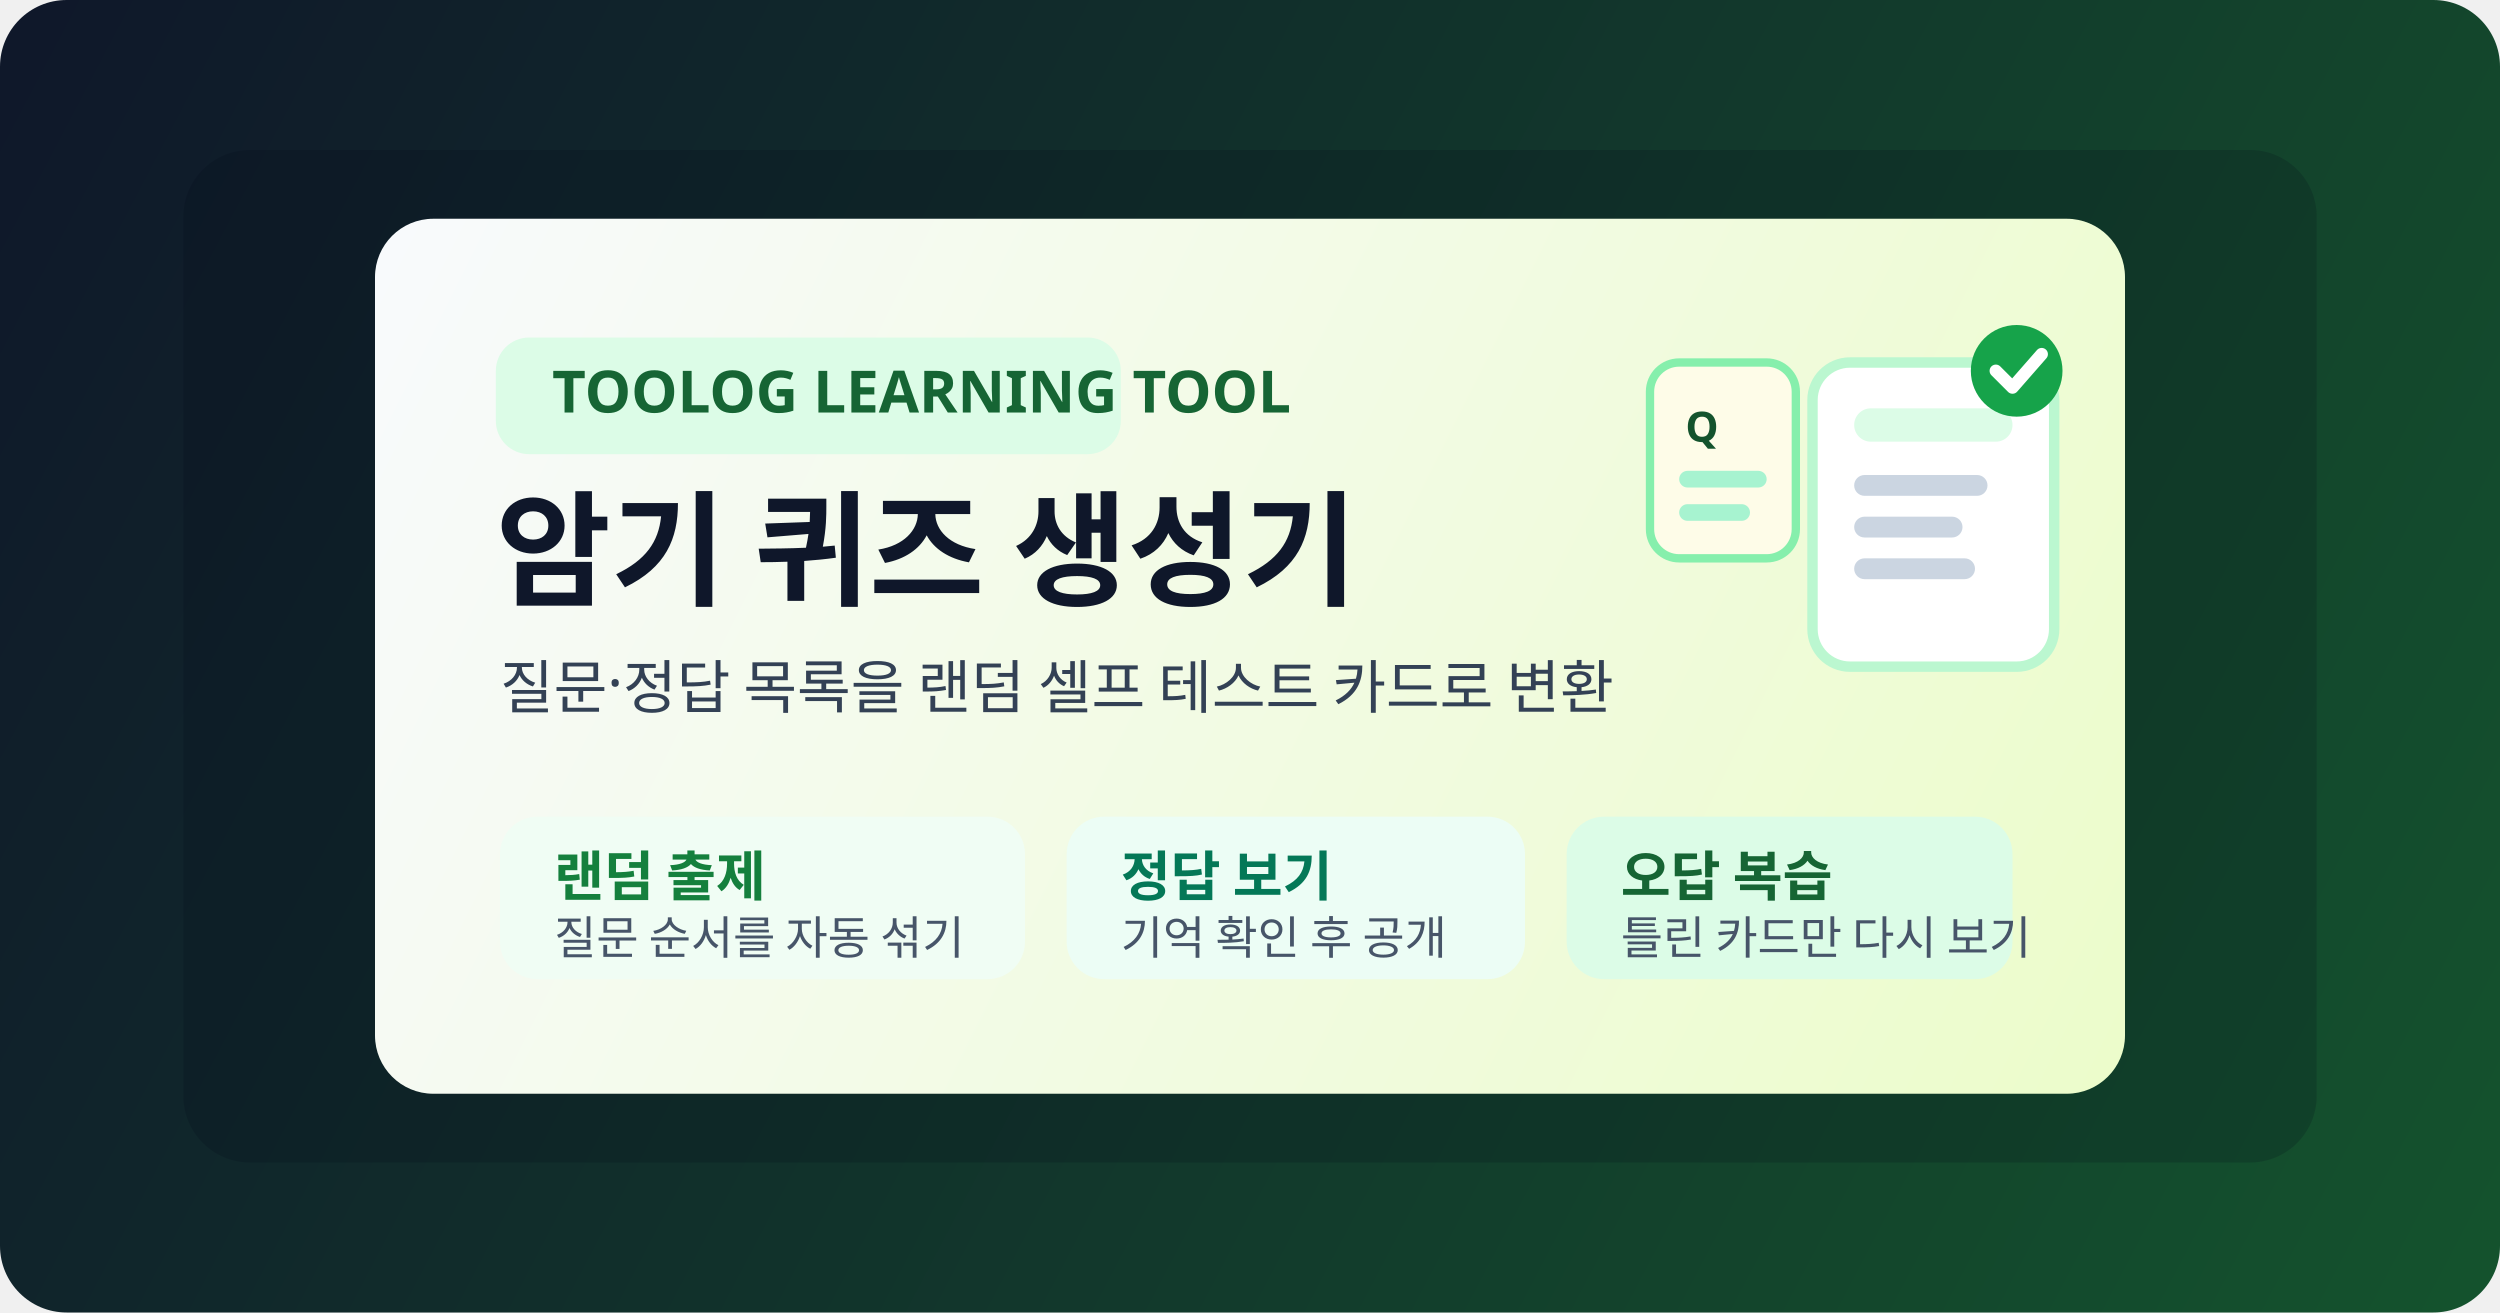
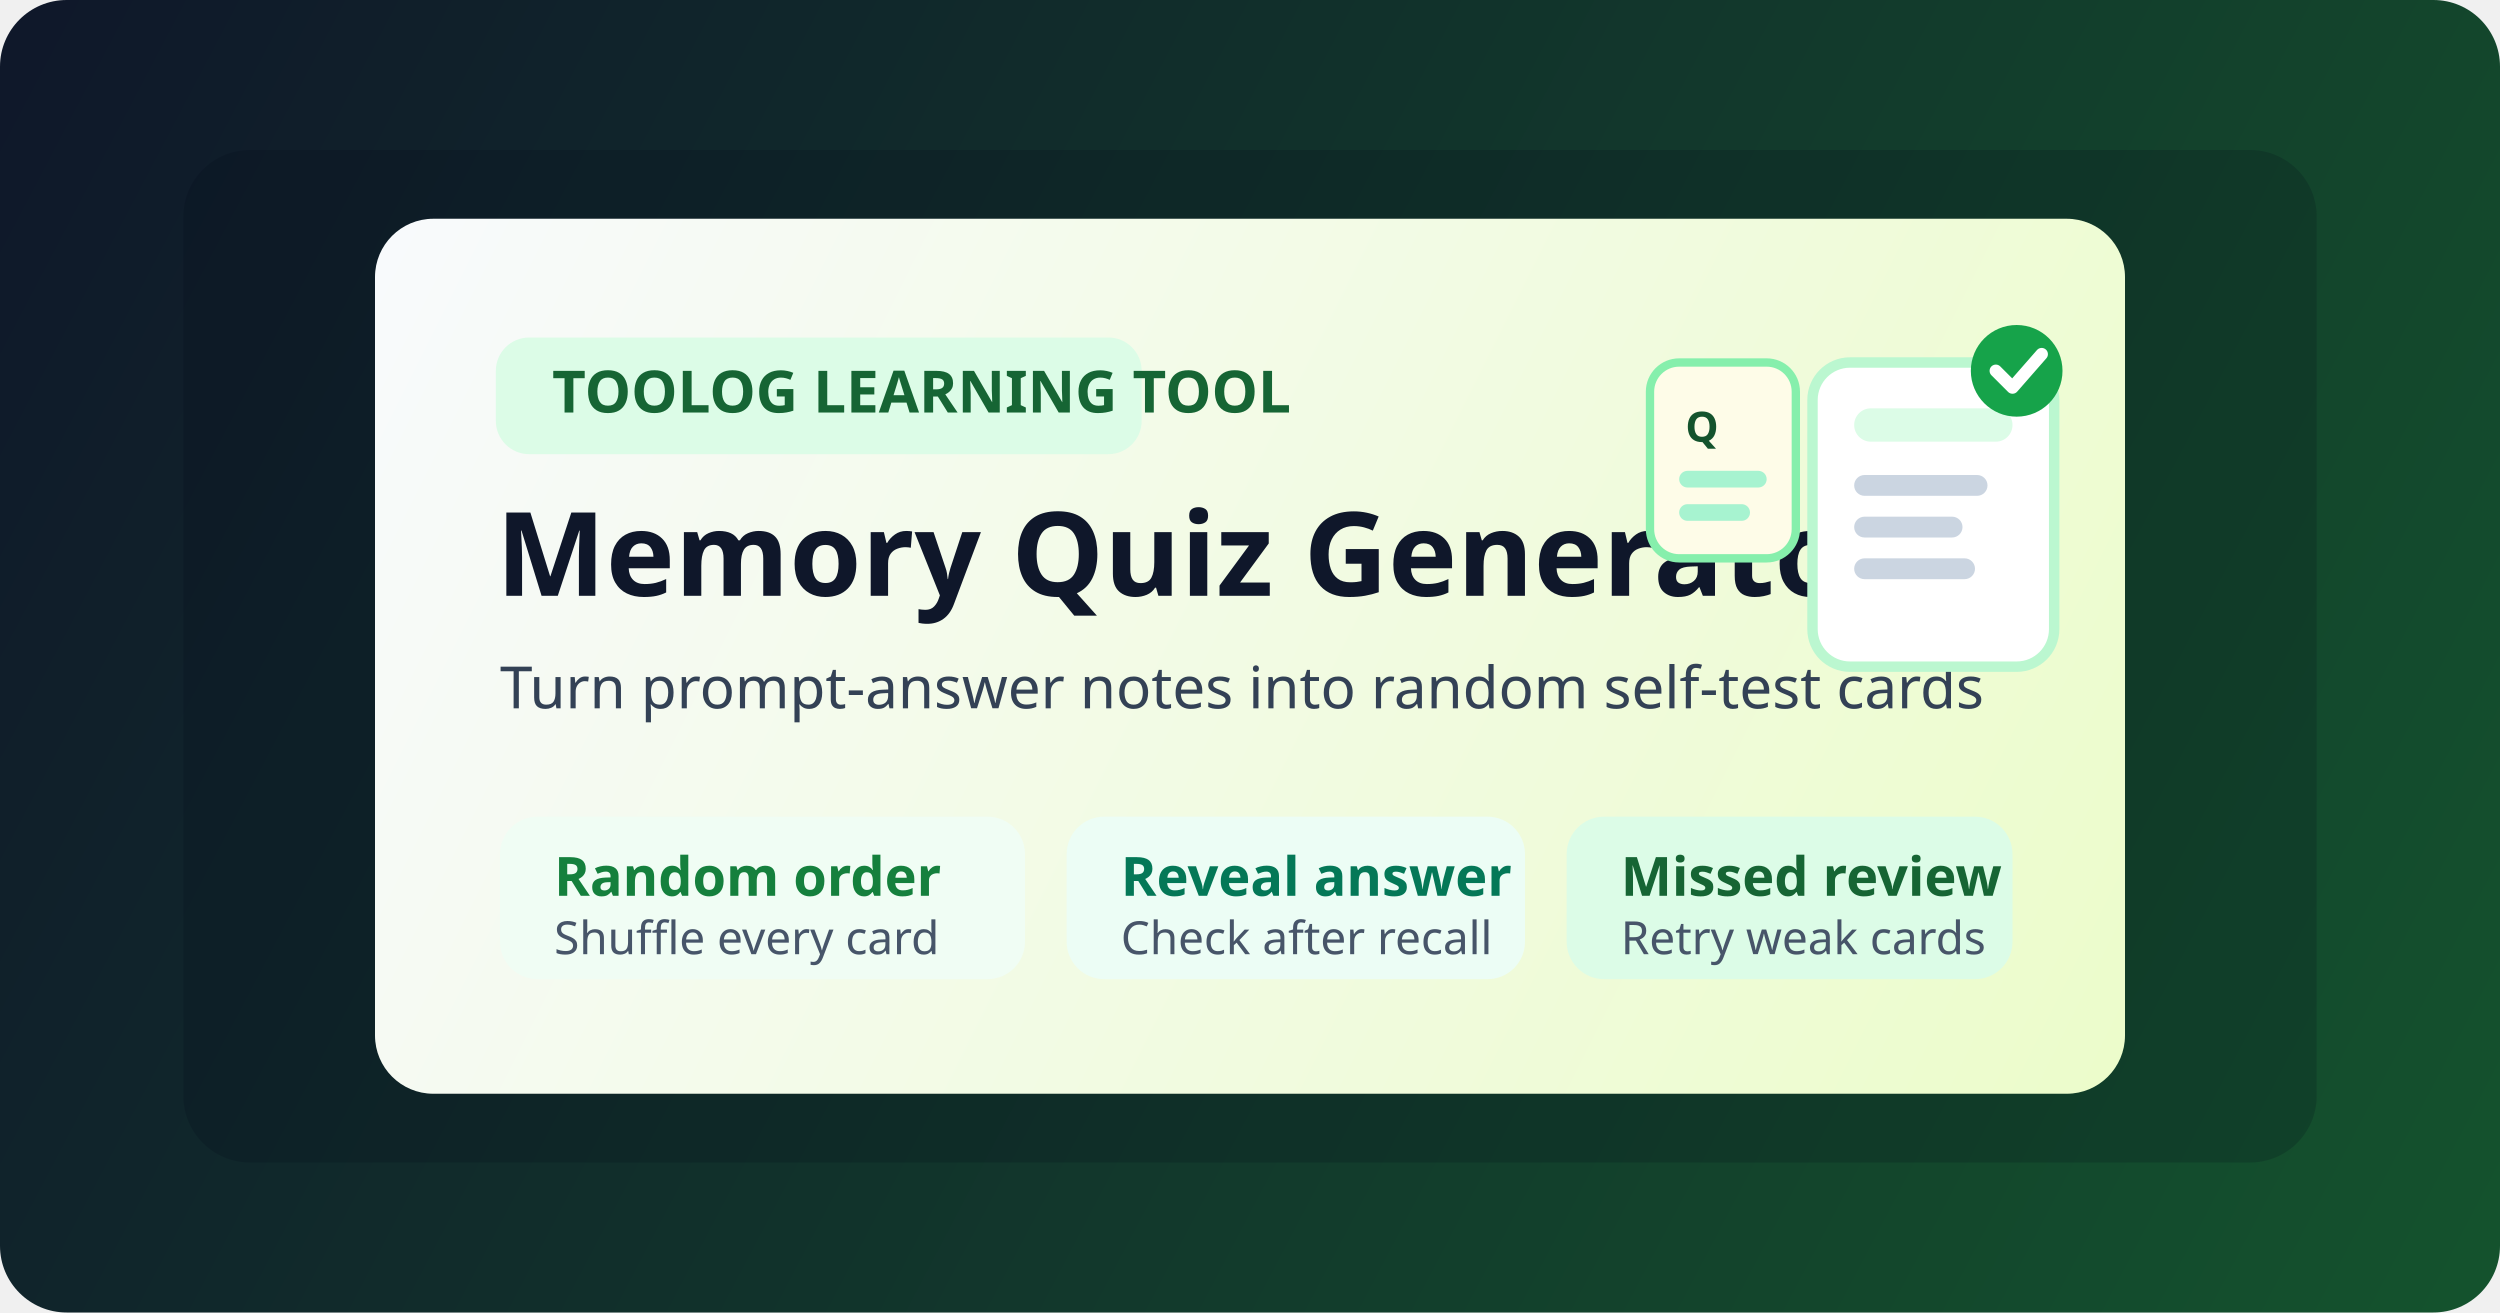
<svg xmlns="http://www.w3.org/2000/svg" width="1200" height="630" viewBox="0 0 1200 630" fill="none">
  <defs>
    <linearGradient id="bg" x1="0" y1="0" x2="1200" y2="630" gradientUnits="userSpaceOnUse">
      <stop stop-color="#0F172A" />
      <stop offset="1" stop-color="#14532D" />
    </linearGradient>
    <linearGradient id="card" x1="190" y1="110" x2="1010" y2="520" gradientUnits="userSpaceOnUse">
      <stop stop-color="#F8FAFC" />
      <stop offset="1" stop-color="#ECFCCB" />
    </linearGradient>
  </defs>
  <rect width="1200" height="630" rx="32" fill="url(#bg)" />
  <rect x="88" y="72" width="1024" height="486" rx="32" fill="#020617" fill-opacity="0.18" />
  <rect x="180" y="105" width="840" height="420" rx="28" fill="url(#card)" />
-   <rect x="238" y="162" width="300" height="56" rx="16" fill="#DCFCE7" />
+   <rect x="238" y="162" width="310" height="56" rx="16" fill="#DCFCE7" />
  <text x="265" y="198" fill="#166534" font-family="Pretendard, Apple SD Gothic Neo, sans-serif" font-size="28" font-weight="700">TOOLOG LEARNING TOOL</text>
-   <text x="238" y="286" fill="#0F172A" font-family="Pretendard, Apple SD Gothic Neo, sans-serif" font-size="60" font-weight="800">암기 퀴즈 생성기</text>
-   <text x="240" y="340" fill="#334155" font-family="Pretendard, Apple SD Gothic Neo, sans-serif" font-size="28" font-weight="500">질문·정답 목록을 랜덤 셀프 테스트 카드로 변환</text>
+   <text x="238" y="286" fill="#0F172A" font-family="Pretendard, Apple SD Gothic Neo, sans-serif" font-size="56" font-weight="800">Memory Quiz Generator</text>
+   <text x="240" y="340" fill="#334155" font-family="Pretendard, Apple SD Gothic Neo, sans-serif" font-size="28" font-weight="500">Turn prompt-answer notes into random self-test cards</text>
  <rect x="240" y="392" width="252" height="78" rx="18" fill="#F0FDF4" />
-   <text x="266" y="430" fill="#15803D" font-family="Pretendard, Apple SD Gothic Neo, sans-serif" font-size="26" font-weight="700">랜덤 출제</text>
-   <text x="266" y="458" fill="#475569" font-family="Pretendard, Apple SD Gothic Neo, sans-serif" font-size="22">질문 순서를 자동 섞기</text>
+   <text x="266" y="430" fill="#15803D" font-family="Pretendard, Apple SD Gothic Neo, sans-serif" font-size="26" font-weight="700">Random order</text>
+   <text x="266" y="458" fill="#475569" font-family="Pretendard, Apple SD Gothic Neo, sans-serif" font-size="22">Shuffle every card</text>
  <rect x="512" y="392" width="220" height="78" rx="18" fill="#ECFDF5" />
-   <text x="538" y="430" fill="#047857" font-family="Pretendard, Apple SD Gothic Neo, sans-serif" font-size="26" font-weight="700">정답 보기</text>
-   <text x="538" y="458" fill="#475569" font-family="Pretendard, Apple SD Gothic Neo, sans-serif" font-size="22">기억 확인 후 공개</text>
+   <text x="538" y="430" fill="#047857" font-family="Pretendard, Apple SD Gothic Neo, sans-serif" font-size="26" font-weight="700">Reveal answer</text>
+   <text x="538" y="458" fill="#475569" font-family="Pretendard, Apple SD Gothic Neo, sans-serif" font-size="22">Check after recall</text>
  <rect x="752" y="392" width="214" height="78" rx="18" fill="#DCFCE7" />
-   <text x="778" y="430" fill="#166534" font-family="Pretendard, Apple SD Gothic Neo, sans-serif" font-size="26" font-weight="700">오답 복습</text>
-   <text x="778" y="458" fill="#475569" font-family="Pretendard, Apple SD Gothic Neo, sans-serif" font-size="22">틀린 카드만 다시 보기</text>
+   <text x="778" y="430" fill="#166534" font-family="Pretendard, Apple SD Gothic Neo, sans-serif" font-size="26" font-weight="700">Missed review</text>
+   <text x="778" y="458" fill="#475569" font-family="Pretendard, Apple SD Gothic Neo, sans-serif" font-size="22">Retry weak cards</text>
  <g transform="translate(870 150)">
    <rect x="0" y="24" width="116" height="146" rx="18" fill="#FFFFFF" stroke="#BBF7D0" stroke-width="5" />
    <rect x="20" y="46" width="76" height="16" rx="8" fill="#DCFCE7" />
    <rect x="20" y="78" width="64" height="10" rx="5" fill="#CBD5E1" />
    <rect x="20" y="98" width="52" height="10" rx="5" fill="#CBD5E1" />
    <rect x="20" y="118" width="58" height="10" rx="5" fill="#CBD5E1" />
    <circle cx="98" cy="28" r="22" fill="#16A34A" />
    <path d="M88 28L96 36L110 20" stroke="white" stroke-width="6" stroke-linecap="round" stroke-linejoin="round" />
  </g>
  <g transform="translate(792 174)">
    <rect x="0" y="0" width="70" height="94" rx="14" fill="#FEFCE8" stroke="#86EFAC" stroke-width="4" />
    <text x="17" y="38" fill="#14532D" font-family="Pretendard, Apple SD Gothic Neo, sans-serif" font-size="20" font-weight="800">Q</text>
    <rect x="14" y="52" width="42" height="8" rx="4" fill="#A7F3D0" />
    <rect x="14" y="68" width="34" height="8" rx="4" fill="#A7F3D0" />
  </g>
</svg>
